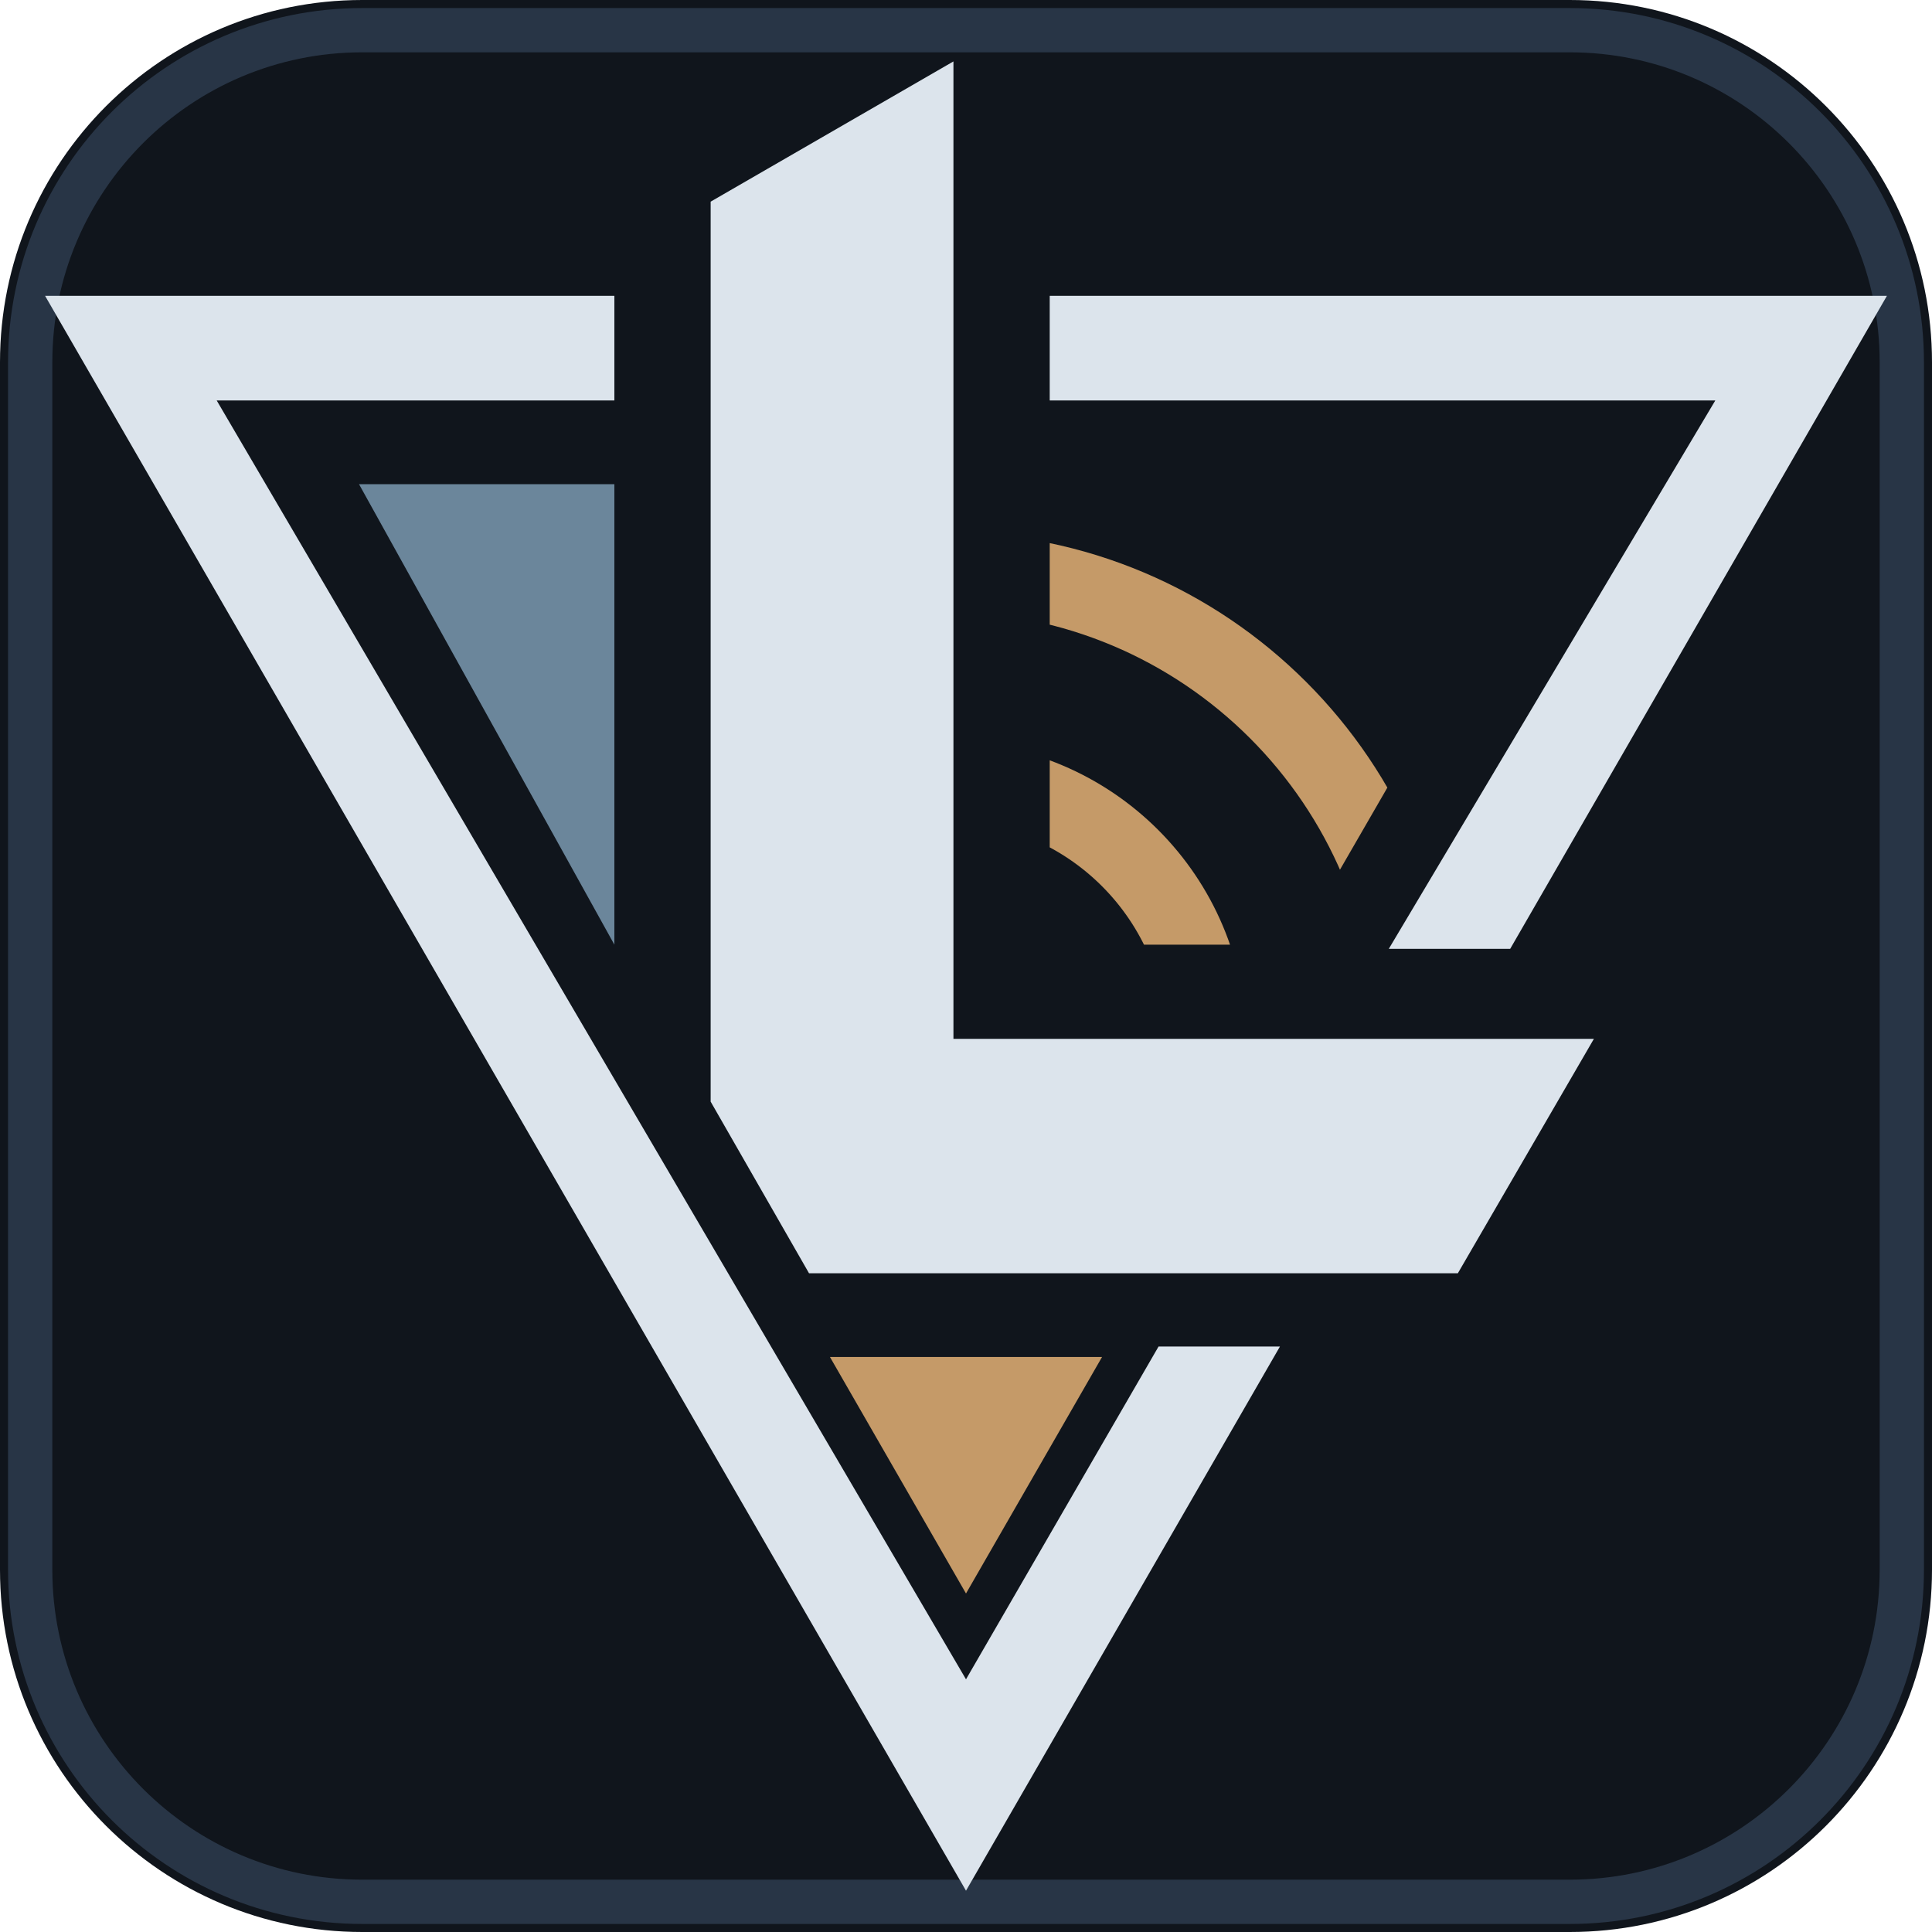
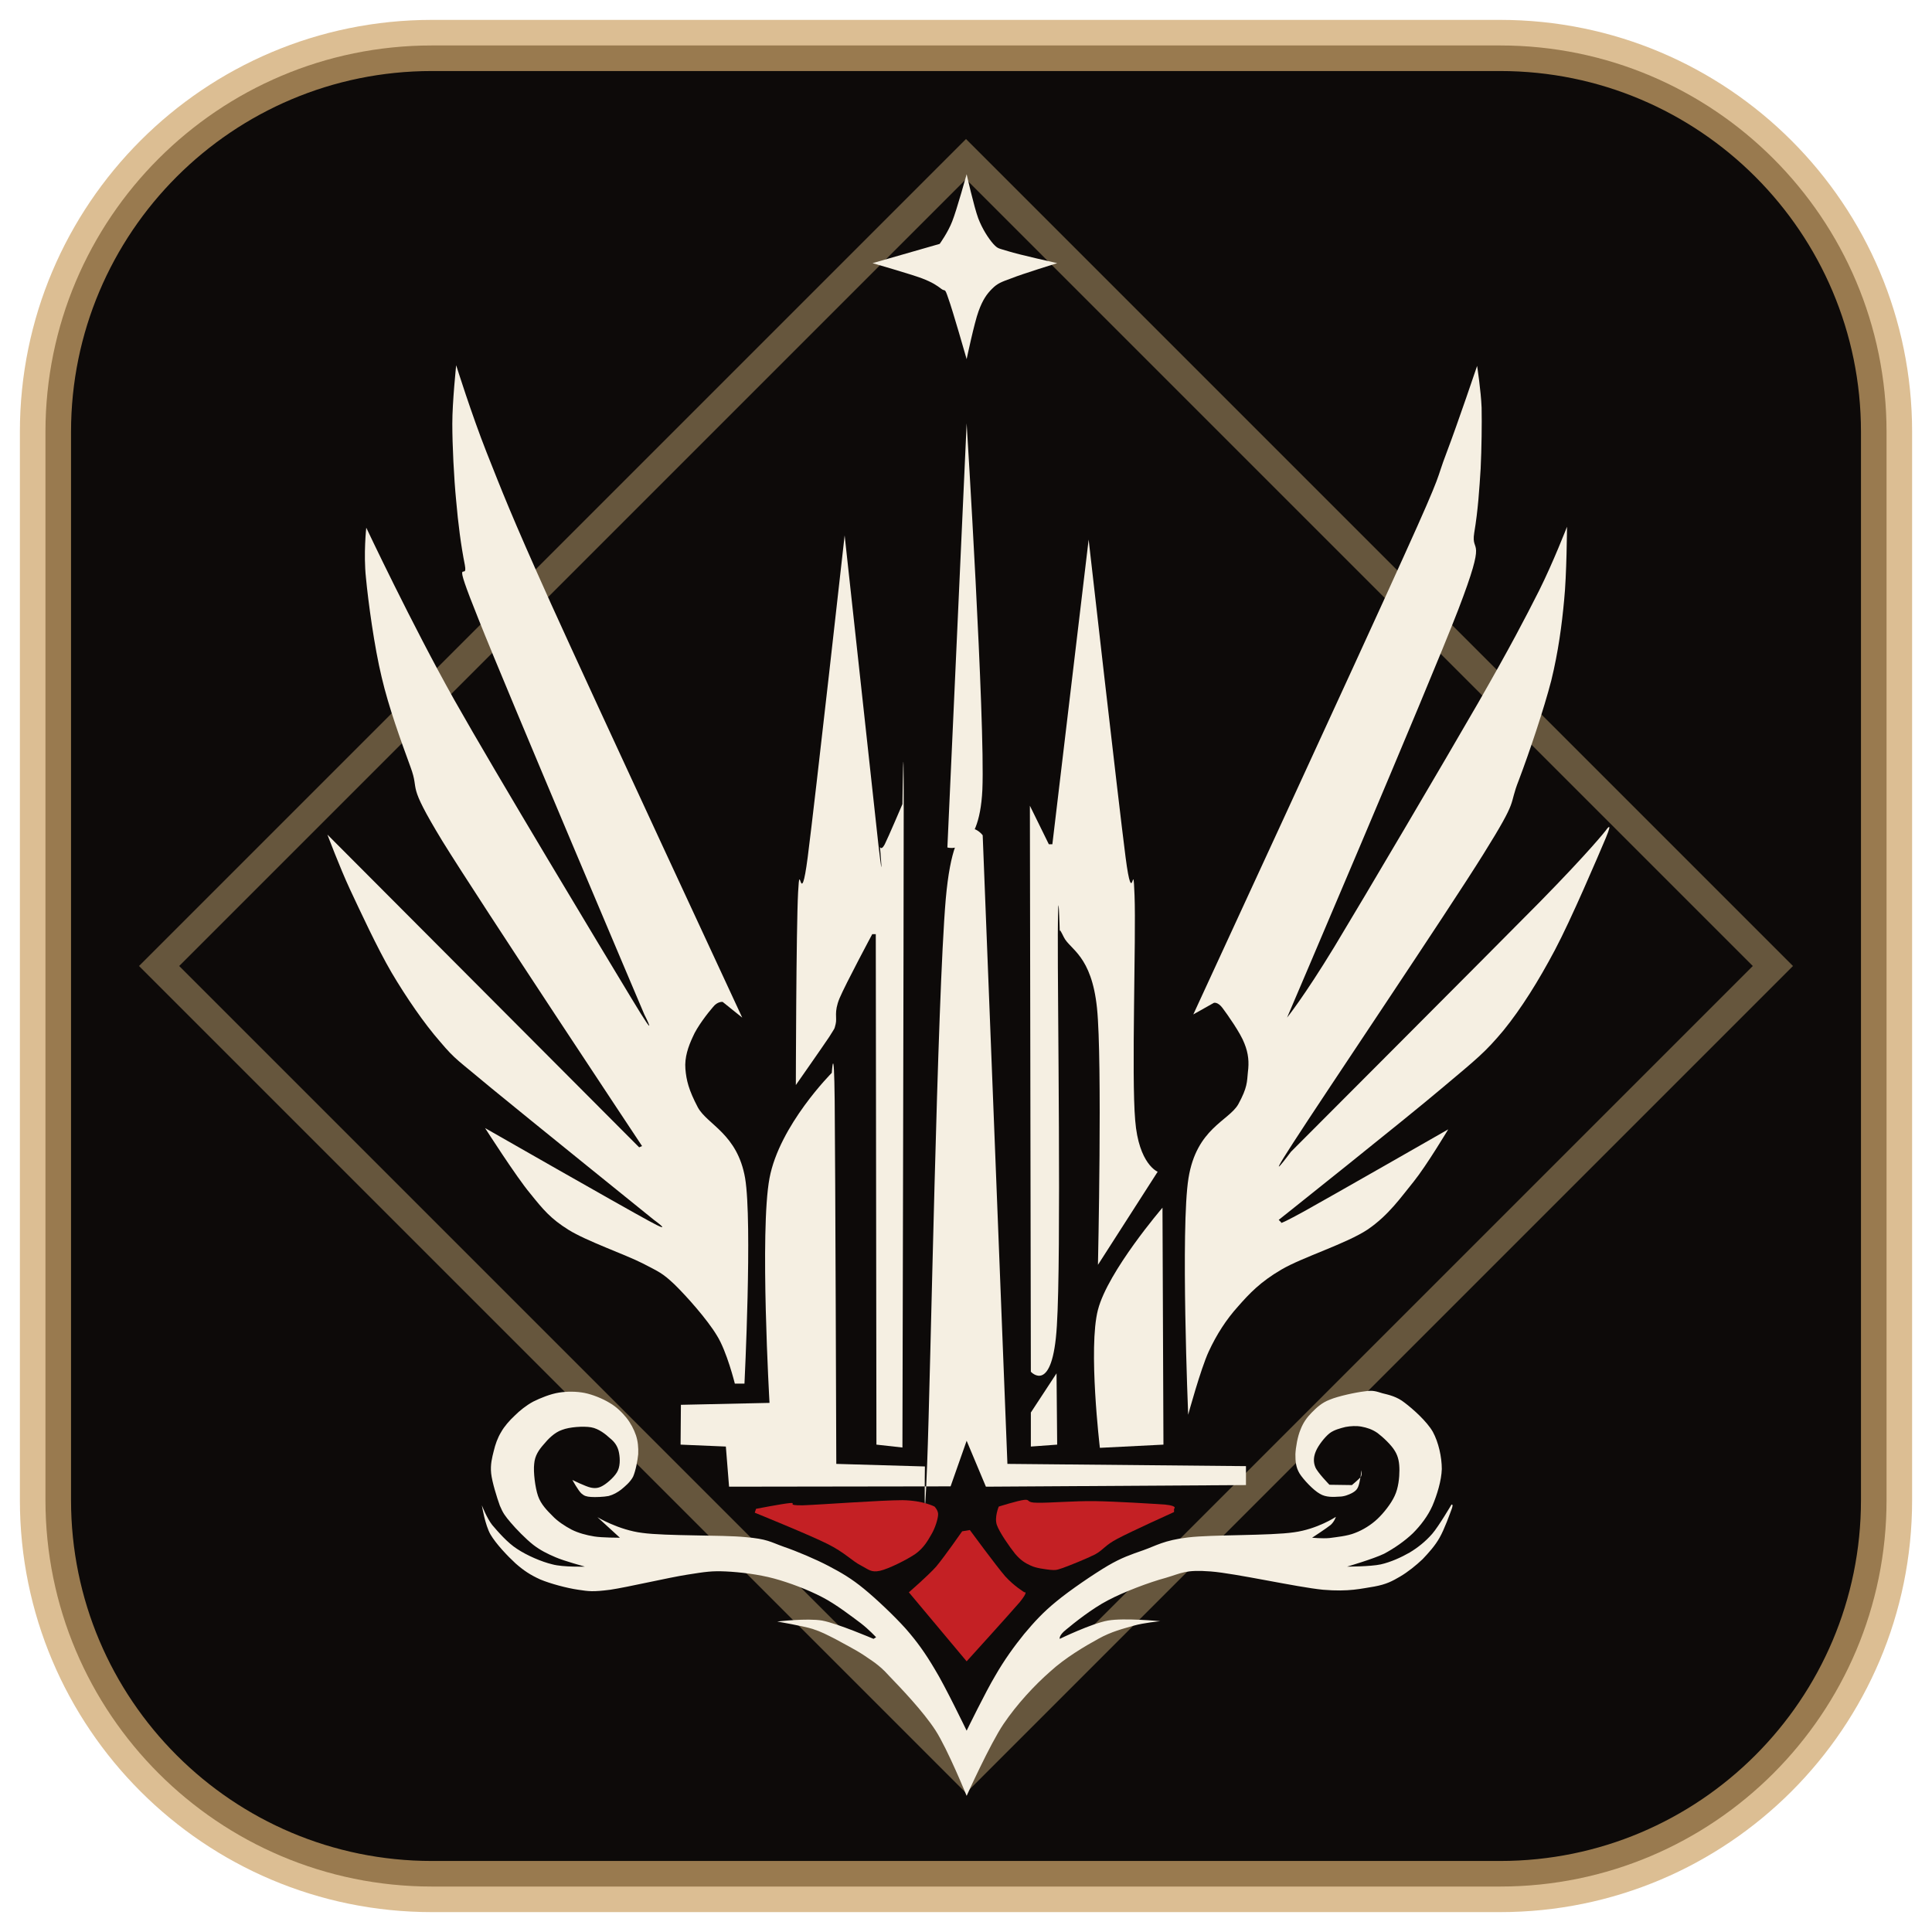
- <svg xmlns="http://www.w3.org/2000/svg" viewBox="0 0 96 96">
-   <defs>
-     <clipPath id="fc">
-       <polygon points="52,23.5 76.5,23.5 63.8,45.5 52,45.5" />
-     </clipPath>
-   </defs>
-   <rect width="96" height="96" rx="18" fill="#10151c" />
-   <rect x="1.5" y="1.5" width="93" height="93" rx="16.5" fill="none" stroke="#283546" stroke-width="2.2" />
-   <g transform="translate(48 48.5) scale(1.04) translate(-48 -47)">
-     <path d="M31.2 14.5H4L48 90.7l15-26h-5.8L48 80.6 12.2 19.5h19Z" fill="#dce4ec" />
-     <path d="M52 14.5h40l-18 31.2h-5.8l15.6-26.2H52Z" fill="#dce4ec" />
-     <polygon points="19,23.5 31.2,23.5 31.2,45.5" fill="#6b869b" />
-     <g clip-path="url(#fc)" fill="none" stroke="#c59a68" stroke-width="3.8">
-       <circle cx="47" cy="50.2" r="12.5" />
-       <circle cx="47" cy="50.2" r="22.5" />
-     </g>
-     <polygon points="41.5,65.2 54.5,65.2 48,76.5" fill="#c59a68" />
-     <path d="M35.8 10 47.4 3.3V50H78l-6.5 11.2h-31L35.8 53Z" fill="#dce4ec" />
+ <svg xmlns="http://www.w3.org/2000/svg" viewBox="0 0 680 680">
+   <rect x="16" y="16" width="648" height="648" rx="136" fill="#0d0a09" stroke="#cfa56a" stroke-width="18" stroke-opacity="0.72" />
+   <polygon points="340,56 624,340 340,624 56,340" fill="none" stroke="#b89b6e" stroke-width="10" opacity="0.52" />
+   <g transform="translate(340,348) scale(1.13) translate(-340,-348)">
+     <path d="M 181.2 153.8 C 181.2 153.8 186.0 169.1 190.7 181.0 C 195.4 192.8 198.0 199.8 210.7 228.0 C 223.4 256.1 270.3 357.0 270.3 357.0 L 264.2 352.1 C 264.2 352.1 262.6 351.9 261.2 353.7 C 259.7 355.4 256.2 359.9 254.9 363.0 C 253.5 366.0 252.3 369.4 252.6 373.0 C 252.9 376.5 253.6 379.5 256.5 385.0 C 259.5 390.4 268.8 393.2 271.2 407.0 C 273.5 420.7 271.0 471.0 271.0 471.0 L 268.0 471.0 C 268.0 471.0 265.5 460.9 262.4 456.0 C 259.4 451.0 252.9 443.7 249.2 440.1 C 245.4 436.5 244.4 436.2 239.2 433.5 C 233.9 430.8 221.8 426.6 216.2 423.1 C 210.6 419.6 208.3 416.8 204.2 411.7 C 200.0 406.7 190.2 391.4 190.2 391.4 C 190.2 391.4 232.7 415.7 241.2 420.3 C 249.6 424.9 242.8 420.0 242.8 420.0 C 242.8 420.0 202.9 387.8 192.2 379.0 C 181.6 370.1 181.1 370.3 176.2 364.5 C 171.2 358.8 165.6 350.6 161.1 343.0 C 156.6 335.3 151.3 323.8 148.1 317.0 C 144.9 310.1 141.1 300.0 141.1 300.0 L 238.2 397.4 L 239.1 397.0 C 239.1 397.0 188.5 320.8 176.9 302.0 C 165.4 283.1 170.0 287.1 167.0 279.0 C 164.0 270.8 160.2 260.4 158.0 251.0 C 155.7 241.5 153.8 227.4 153.1 220.0 C 152.3 212.5 153.2 204.4 153.2 204.4 C 153.2 204.4 167.4 234.5 180.6 258.0 C 193.8 281.4 226.3 335.3 235.8 351.0 C 245.2 366.6 239.8 356.0 239.8 356.0 C 239.8 356.0 197.1 255.4 188.2 233.0 C 179.2 210.6 185.0 221.9 183.9 216.0 C 182.7 210.0 181.8 203.0 181.2 196.0 C 180.5 188.9 180.0 178.7 180.0 172.0 C 180.0 165.2 181.2 153.8 181.2 153.8 Z" fill="#f5efe2" fill-rule="evenodd" />
+     <path d="M 499.2 154.0 C 499.2 154.0 500.4 161.8 500.6 167.0 C 500.7 172.1 500.6 179.7 500.3 186.0 C 499.9 192.2 499.5 198.9 498.3 206.0 C 497.2 213.0 502.6 205.8 493.3 230.0 C 484.0 254.1 440.0 357.0 440.0 357.0 C 440.0 357.0 445.2 350.6 454.7 335.0 C 464.2 319.3 489.3 276.7 499.5 259.0 C 509.7 241.2 514.1 232.7 518.5 224.0 C 522.9 215.2 527.2 204.1 527.2 204.1 C 527.2 204.1 527.1 219.3 526.3 227.0 C 525.6 234.6 524.5 243.0 522.3 252.0 C 520.0 260.9 515.5 274.3 512.2 283.0 C 508.8 291.6 512.5 287.9 501.2 306.0 C 490.0 324.0 451.5 381.1 441.9 396.0 C 432.3 410.8 441.2 398.8 441.2 398.8 C 441.2 398.8 503.0 336.9 518.7 321.0 C 534.4 305.0 539.2 298.8 539.2 298.8 C 539.2 298.8 541.8 295.0 539.3 301.0 C 536.8 306.9 528.5 326.4 523.4 336.0 C 518.3 345.6 513.0 354.1 507.4 361.0 C 501.7 367.8 499.4 369.6 488.2 379.0 C 477.0 388.5 437.4 420.0 437.4 420.0 L 438.2 420.8 C 438.2 420.8 436.8 422.0 445.2 417.4 C 453.5 412.8 490.2 391.8 490.2 391.8 C 490.2 391.8 483.5 403.0 479.5 408.0 C 475.5 412.9 471.7 418.5 465.1 423.0 C 458.5 427.4 444.6 431.7 438.2 435.5 C 431.7 439.3 428.3 442.9 424.7 447.0 C 421.1 451.0 418.1 455.6 415.6 461.0 C 413.1 466.4 409.2 480.7 409.2 480.7 C 409.2 480.7 406.8 422.4 409.3 407.0 C 411.8 391.5 421.8 389.2 424.8 384.0 C 427.7 378.7 427.5 377.0 427.8 374.0 C 428.2 370.9 428.0 368.2 426.7 365.0 C 425.5 361.8 421.4 356.0 419.9 354.0 C 418.4 352.0 417.2 352.4 417.2 352.4 L 410.8 356.0 C 410.8 356.0 463.9 241.0 476.5 213.0 C 489.2 185.0 486.1 190.4 489.7 181.0 C 493.3 171.5 499.2 154.0 499.2 154.0 Z" fill="#f5efe2" fill-rule="evenodd" />
+     <path d="M 345.2 300.2 L 352.9 496.0 L 427.2 496.7 L 427.2 502.6 L 346.2 503.1 L 340.2 488.8 L 335.2 503.0 L 266.2 503.1 L 265.2 490.6 L 251.1 490.0 L 251.2 477.6 L 278.8 477.0 C 278.8 477.0 275.7 423.4 278.8 407.0 C 281.9 390.5 298.2 374.2 298.2 374.2 C 298.2 374.2 298.9 363.5 299.1 383.0 C 299.3 402.4 299.6 496.0 299.6 496.0 L 327.2 496.8 C 327.2 496.8 326.8 524.3 327.9 496.0 C 329.0 467.7 331.0 351.3 333.7 320.0 C 336.5 288.6 345.2 300.2 345.2 300.2 Z" fill="#f5efe2" fill-rule="evenodd" />
+     <path d="M 302.2 206.8 C 302.2 206.8 311.0 287.4 312.7 303.0 C 314.5 318.5 313.2 303.8 313.2 303.8 C 313.2 303.8 313.6 305.1 314.7 303.0 C 315.8 300.8 320.2 290.5 320.2 290.5 C 320.2 290.5 320.6 259.9 320.6 292.0 C 320.6 324.0 320.2 490.9 320.2 490.9 L 312.1 490.0 L 311.9 331.0 L 310.8 331.0 C 310.8 331.0 302.5 346.5 300.6 351.0 C 298.8 355.4 299.9 357.0 299.4 359.0 C 298.9 360.9 299.3 359.9 297.4 363.0 C 295.4 366.0 287.0 378.0 287.0 378.0 C 287.0 378.0 287.1 329.3 287.7 318.0 C 288.3 306.6 288.4 324.7 290.7 307.0 C 293.0 289.2 302.2 206.8 302.2 206.8 Z" fill="#f5efe2" fill-rule="evenodd" />
+     <path d="M 378.2 208.1 C 378.2 208.1 387.4 289.2 389.7 307.0 C 392.0 324.7 392.0 305.8 392.5 319.0 C 393.0 332.1 391.5 375.2 392.7 389.0 C 393.8 402.7 399.7 405.0 399.7 405.0 L 381.1 434.0 C 381.1 434.0 382.5 370.3 380.8 354.0 C 379.1 337.6 372.4 335.8 370.5 332.0 C 368.6 328.1 369.2 330.2 369.2 330.2 C 369.2 330.2 368.7 311.3 368.6 331.0 C 368.5 350.6 369.7 431.1 368.3 453.0 C 367.0 474.8 360.2 467.3 360.2 467.3 L 359.9 291.0 L 365.8 303.0 L 366.9 303.0 L 378.2 208.1 Z" fill="#f5efe2" fill-rule="evenodd" />
+     <path d="M 401.2 416.2 L 401.5 490.0 L 381.7 491.0 C 381.7 491.0 378.0 459.9 381.1 448.0 C 384.2 436.0 401.2 416.2 401.2 416.2 Z" fill="#f5efe2" fill-rule="evenodd" />
+     <path d="M 368.2 467.8 L 368.4 490.0 L 360.2 490.6 L 360.2 480.0 Z" fill="#f5efe2" fill-rule="evenodd" />
+     <path d="M 340.2 171.9 C 340.2 171.9 346.0 264.8 345.1 286.0 C 344.1 307.1 334.2 304.0 334.2 304.0 L 340.2 171.9 Z" fill="#f5efe2" fill-rule="evenodd" />
+     <path d="M 310.9 122.0 L 331.8 116.0 C 331.8 116.0 334.4 112.4 335.7 109.0 C 337.1 105.5 340.2 94.3 340.2 94.3 C 340.2 94.3 342.5 104.5 343.8 108.0 C 345.1 111.4 347.0 114.3 348.5 116.0 C 350.0 117.6 350.0 117.3 353.2 118.3 C 356.3 119.3 368.4 122.0 368.4 122.0 C 368.4 122.0 357.4 125.4 354.2 126.7 C 350.9 127.9 349.8 128.3 348.1 130.0 C 346.5 131.6 345.2 133.4 343.9 137.0 C 342.6 140.5 340.2 151.9 340.2 151.9 C 340.2 151.9 335.8 136.5 334.5 133.0 C 333.3 129.4 333.6 131.0 332.3 130.0 C 331.0 129.0 329.6 128.0 326.2 126.7 C 322.7 125.4 310.9 122.0 310.9 122.0 Z" fill="#f5efe2" fill-rule="evenodd" />
+     <path d="M 199.4 481.0 C 201.0 479.4 203.0 477.8 205.2 476.6 C 207.4 475.5 210.6 474.2 213.2 473.8 C 215.7 473.4 218.6 473.4 221.2 473.9 C 223.7 474.4 226.9 475.7 229.0 477.0 C 231.1 478.2 232.9 480.0 234.2 481.6 C 235.5 483.2 236.6 485.3 237.2 487.1 C 237.8 488.9 238.0 490.9 237.9 493.0 C 237.7 495.0 237.1 498.2 236.3 500.0 C 235.4 501.7 233.8 503.0 232.6 504.0 C 231.4 504.9 230.2 505.6 228.7 506.0 C 227.2 506.3 224.5 506.4 223.2 506.3 C 221.8 506.2 221.1 506.0 220.2 505.2 C 219.2 504.3 217.4 501.0 217.4 501.0 C 217.4 501.0 221.6 503.1 223.2 503.4 C 224.7 503.7 225.8 503.5 227.2 502.6 C 228.5 501.8 230.9 499.7 231.6 498.0 C 232.4 496.2 232.2 493.6 231.8 492.0 C 231.4 490.4 230.5 489.1 229.1 488.0 C 227.8 486.8 225.6 485.0 223.2 484.6 C 220.8 484.2 216.5 484.5 214.2 485.4 C 211.8 486.2 209.8 488.3 208.4 490.0 C 207.0 491.6 205.7 493.4 205.5 496.0 C 205.2 498.5 205.8 503.4 206.7 506.0 C 207.6 508.6 209.5 510.5 211.2 512.2 C 212.8 513.9 215.1 515.4 217.2 516.5 C 219.2 517.5 221.7 518.2 224.2 518.6 C 226.6 519.0 232.2 519.0 232.2 519.0 L 225.2 512.6 C 225.2 512.6 231.8 516.6 239.2 517.5 C 246.5 518.5 264.1 518.1 271.2 518.8 C 278.2 519.4 279.0 520.3 283.2 521.8 C 287.3 523.2 293.2 525.7 297.2 527.8 C 301.2 529.9 304.3 531.7 308.2 534.9 C 312.0 538.0 317.6 543.3 321.2 547.3 C 324.7 551.3 327.3 554.9 330.3 560.0 C 333.4 565.0 340.2 579.1 340.2 579.1 C 340.2 579.1 346.2 566.8 349.1 562.0 C 351.9 557.1 355.1 552.7 358.1 549.0 C 361.2 545.3 364.0 542.2 368.2 538.8 C 372.3 535.4 379.8 530.3 384.2 527.7 C 388.5 525.2 391.2 524.3 395.2 522.9 C 399.2 521.5 401.6 519.8 409.2 518.9 C 416.7 518.0 434.8 518.4 442.2 517.3 C 449.5 516.3 455.2 512.5 455.2 512.5 C 455.2 512.5 454.8 513.9 453.6 515.0 C 452.4 516.0 447.8 519.0 447.8 519.0 C 447.8 519.0 451.0 519.3 453.2 519.1 C 455.3 518.8 458.8 518.5 461.2 517.5 C 463.6 516.6 466.2 515.0 468.2 513.1 C 470.1 511.3 472.4 508.4 473.5 506.0 C 474.7 503.5 475.0 500.2 475.0 498.0 C 475.0 495.7 474.7 493.8 473.6 492.0 C 472.5 490.1 469.8 487.6 468.2 486.4 C 466.5 485.2 464.8 484.7 463.2 484.4 C 461.6 484.1 459.8 484.2 458.2 484.5 C 456.6 484.9 454.6 485.4 453.2 486.5 C 451.7 487.7 449.7 490.3 449.0 492.0 C 448.3 493.6 448.1 495.3 448.8 497.0 C 449.4 498.6 453.2 502.5 453.2 502.5 L 460.2 502.6 C 460.2 502.6 462.5 500.7 463.0 500.0 C 463.4 499.2 463.2 498.0 463.2 498.0 C 463.2 498.0 462.7 501.8 462.2 503.0 C 461.8 504.1 461.1 504.6 460.2 505.1 C 459.2 505.6 457.8 506.2 456.2 506.2 C 454.6 506.3 452.1 506.5 450.2 505.3 C 448.2 504.2 445.1 500.9 443.9 499.0 C 442.7 497.0 442.6 495.1 442.6 493.0 C 442.7 490.8 443.3 487.4 444.2 485.3 C 445.0 483.2 446.2 481.5 447.7 480.0 C 449.2 478.5 450.7 477.0 453.3 476.0 C 455.9 474.9 461.5 473.7 464.2 473.4 C 466.8 473.0 467.7 473.4 469.7 474.0 C 471.7 474.5 474.2 475.0 476.7 477.0 C 479.2 478.9 483.5 482.7 485.4 486.0 C 487.2 489.3 488.2 493.9 488.2 497.6 C 488.1 501.2 486.7 505.7 485.3 509.0 C 483.9 512.2 481.6 515.2 479.2 517.6 C 476.7 520.0 473.4 522.3 470.2 524.0 C 466.9 525.6 458.7 528.0 458.7 528.0 C 458.7 528.0 466.0 528.0 469.2 527.3 C 472.3 526.6 475.6 525.1 478.2 523.6 C 480.7 522.1 483.1 520.2 485.2 517.8 C 487.2 515.5 491.2 508.7 491.2 508.7 C 491.2 508.7 491.9 508.3 491.3 510.0 C 490.7 511.6 489.0 516.4 487.5 519.0 C 486.1 521.5 484.1 523.7 482.2 525.7 C 480.2 527.6 477.6 529.7 475.2 531.1 C 472.8 532.5 471.0 533.5 467.2 534.2 C 463.3 534.8 459.3 535.9 451.2 535.2 C 443.0 534.4 424.0 530.1 416.2 529.5 C 408.3 528.9 407.3 530.0 402.2 531.5 C 397.0 532.9 389.1 535.9 384.2 538.5 C 379.2 541.1 373.6 545.6 371.2 547.6 C 368.8 549.5 369.2 550.5 369.2 550.5 C 369.2 550.5 379.1 545.7 384.2 544.8 C 389.2 543.9 400.5 545.0 400.5 545.0 C 400.5 545.0 395.3 545.5 392.2 546.4 C 389.1 547.3 385.3 548.2 381.2 550.5 C 377.0 552.8 370.9 556.4 366.2 560.7 C 361.4 564.9 355.9 570.8 351.7 577.0 C 347.5 583.2 340.2 599.4 340.2 599.4 C 340.2 599.4 334.3 584.9 330.5 579.0 C 326.6 573.0 319.6 565.7 316.0 562.0 C 312.5 558.2 310.9 557.5 308.2 555.6 C 305.5 553.8 301.7 551.9 299.2 550.5 C 296.6 549.2 295.0 548.3 292.2 547.4 C 289.3 546.5 281.2 545.1 281.2 545.1 C 281.2 545.1 290.4 544.0 295.2 544.8 C 300.0 545.7 311.2 550.5 311.2 550.5 L 312.0 550.0 C 312.0 550.0 309.8 547.6 307.2 545.6 C 304.5 543.6 299.5 539.7 295.2 537.5 C 290.8 535.2 285.0 533.0 280.2 531.7 C 275.4 530.4 269.5 529.7 265.2 529.5 C 260.8 529.3 258.9 529.6 253.2 530.5 C 247.4 531.4 234.6 534.4 229.2 535.2 C 223.7 535.9 222.6 535.7 219.2 535.2 C 215.7 534.7 210.5 533.3 207.4 532.0 C 204.3 530.6 202.2 529.2 199.7 527.0 C 197.2 524.7 193.6 520.9 191.9 518.0 C 190.2 515.1 189.2 508.9 189.2 508.9 C 189.2 508.9 190.7 512.8 192.4 515.0 C 194.2 517.1 197.2 520.6 200.2 522.5 C 203.2 524.5 207.8 526.5 211.2 527.3 C 214.5 528.2 221.3 528.0 221.3 528.0 C 221.3 528.0 214.7 526.2 212.2 525.1 C 209.6 524.0 207.4 522.9 205.2 521.2 C 202.9 519.4 199.8 516.2 198.2 514.3 C 196.5 512.3 195.8 511.4 194.8 509.0 C 193.9 506.5 192.4 501.7 192.1 499.0 C 191.8 496.2 192.4 494.0 192.9 492.0 C 193.4 489.9 194.1 487.9 195.2 486.1 C 196.2 484.3 197.8 482.5 199.4 481.0 Z" fill="#f5efe2" fill-rule="evenodd" />
+     <path d="M 274.6 510.0 C 274.6 510.0 282.8 508.4 285.2 508.2 C 287.5 508.0 283.6 509.0 289.2 508.9 C 294.8 508.7 313.6 507.3 320.2 507.3 C 326.7 507.4 330.2 509.3 330.2 509.3 C 330.2 509.3 331.5 510.6 331.3 512.0 C 331.2 513.3 330.4 516.0 329.2 518.0 C 328.1 519.9 326.9 522.1 324.3 524.0 C 321.7 525.8 315.9 528.7 313.2 529.3 C 310.4 529.9 309.7 528.9 307.2 527.6 C 304.6 526.3 302.2 523.6 297.0 521.0 C 291.7 518.3 274.2 511.2 274.2 511.2 L 274.6 510.0 Z" fill="#c42024" fill-rule="evenodd" />
+     <path d="M 350.2 509.3 C 350.2 509.3 356.2 507.4 358.2 507.2 C 360.1 507.0 358.6 508.1 362.2 508.1 C 365.7 508.2 373.8 507.5 380.2 507.6 C 386.6 507.7 398.2 508.4 402.2 508.7 C 406.1 509.1 404.8 510.0 404.8 510.0 L 404.8 511.0 C 404.8 511.0 391.1 517.2 387.2 519.3 C 383.2 521.4 382.9 522.7 380.2 524.2 C 377.4 525.6 372.4 527.6 370.2 528.4 C 367.9 529.2 367.8 529.1 366.2 529.0 C 364.6 528.8 361.9 528.5 360.2 527.7 C 358.4 526.9 357.0 526.0 355.3 524.0 C 353.6 521.9 350.4 517.3 349.6 515.0 C 348.8 512.6 350.2 509.3 350.2 509.3 Z" fill="#c42024" fill-rule="evenodd" />
+     <path d="M 338.8 517.0 L 341.2 516.6 C 341.2 516.6 349.5 527.9 352.2 531.0 C 355.0 534.1 358.2 536.0 358.2 536.0 C 358.2 536.0 359.6 535.5 356.8 539.0 C 353.9 542.4 340.2 557.5 340.2 557.5 L 322.2 536.0 C 322.2 536.0 328.0 531.0 330.7 528.0 C 333.3 524.9 338.8 517.0 338.8 517.0 Z" fill="#c42024" fill-rule="evenodd" />
  </g>
</svg>
